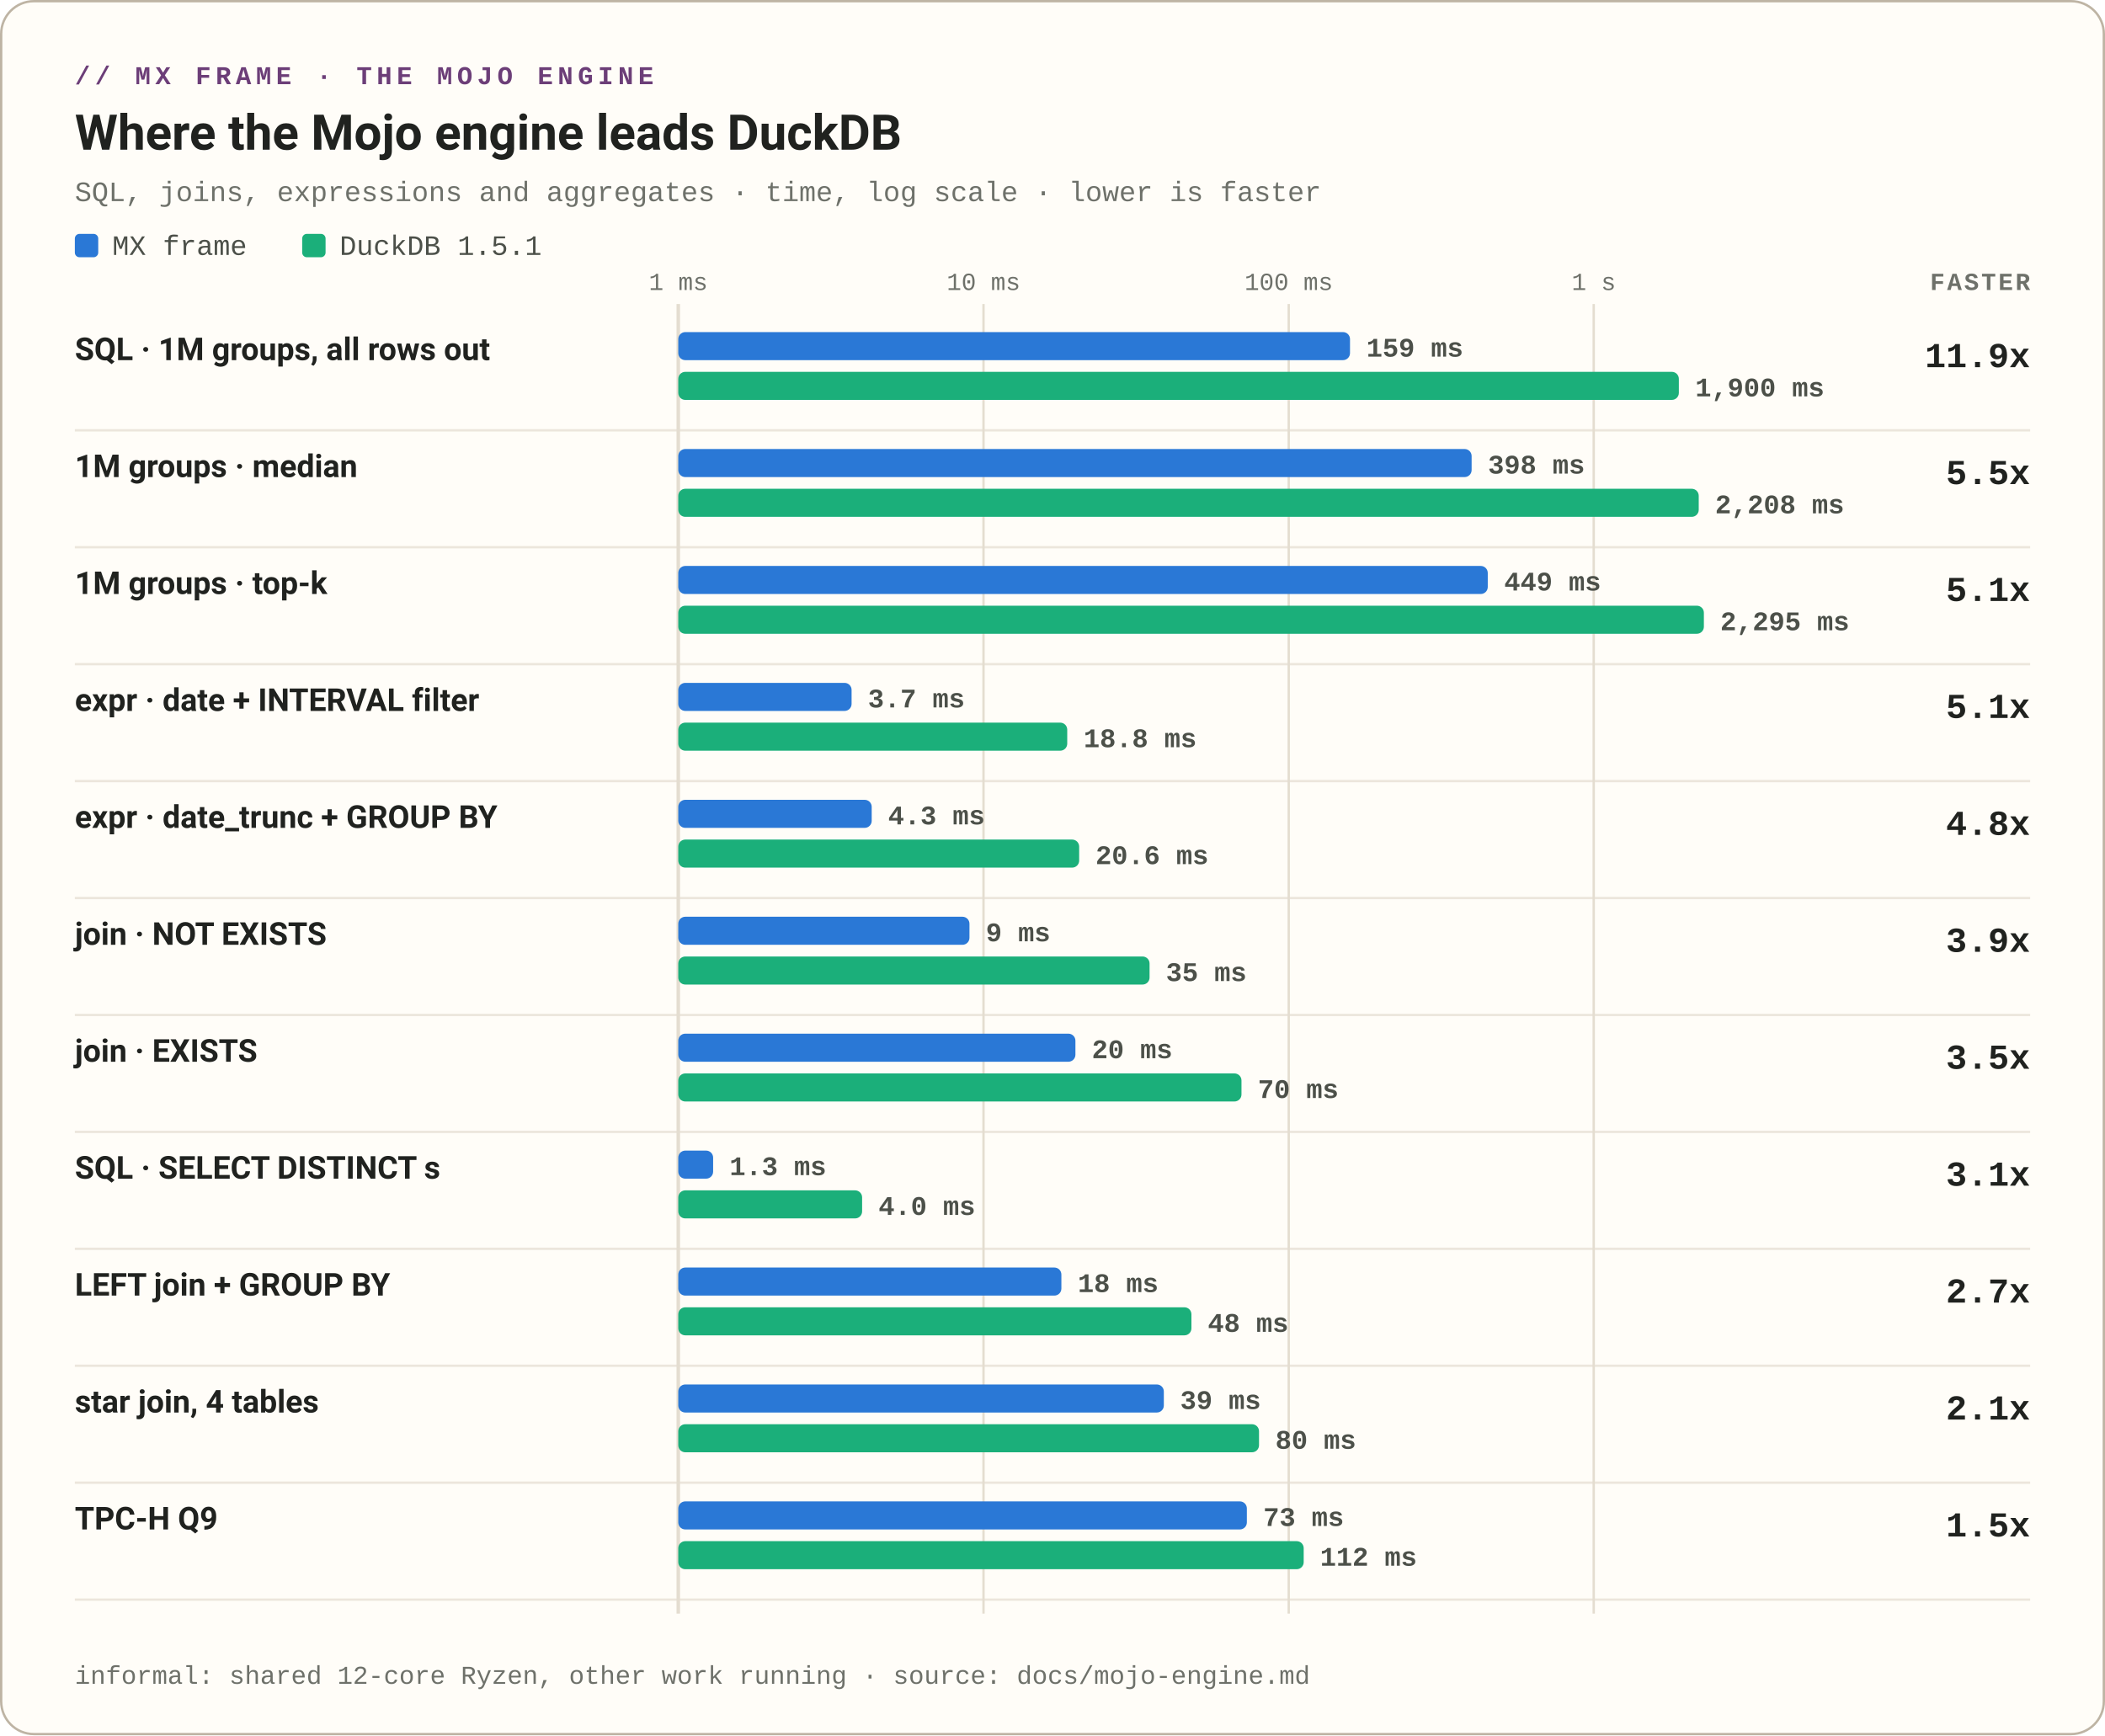
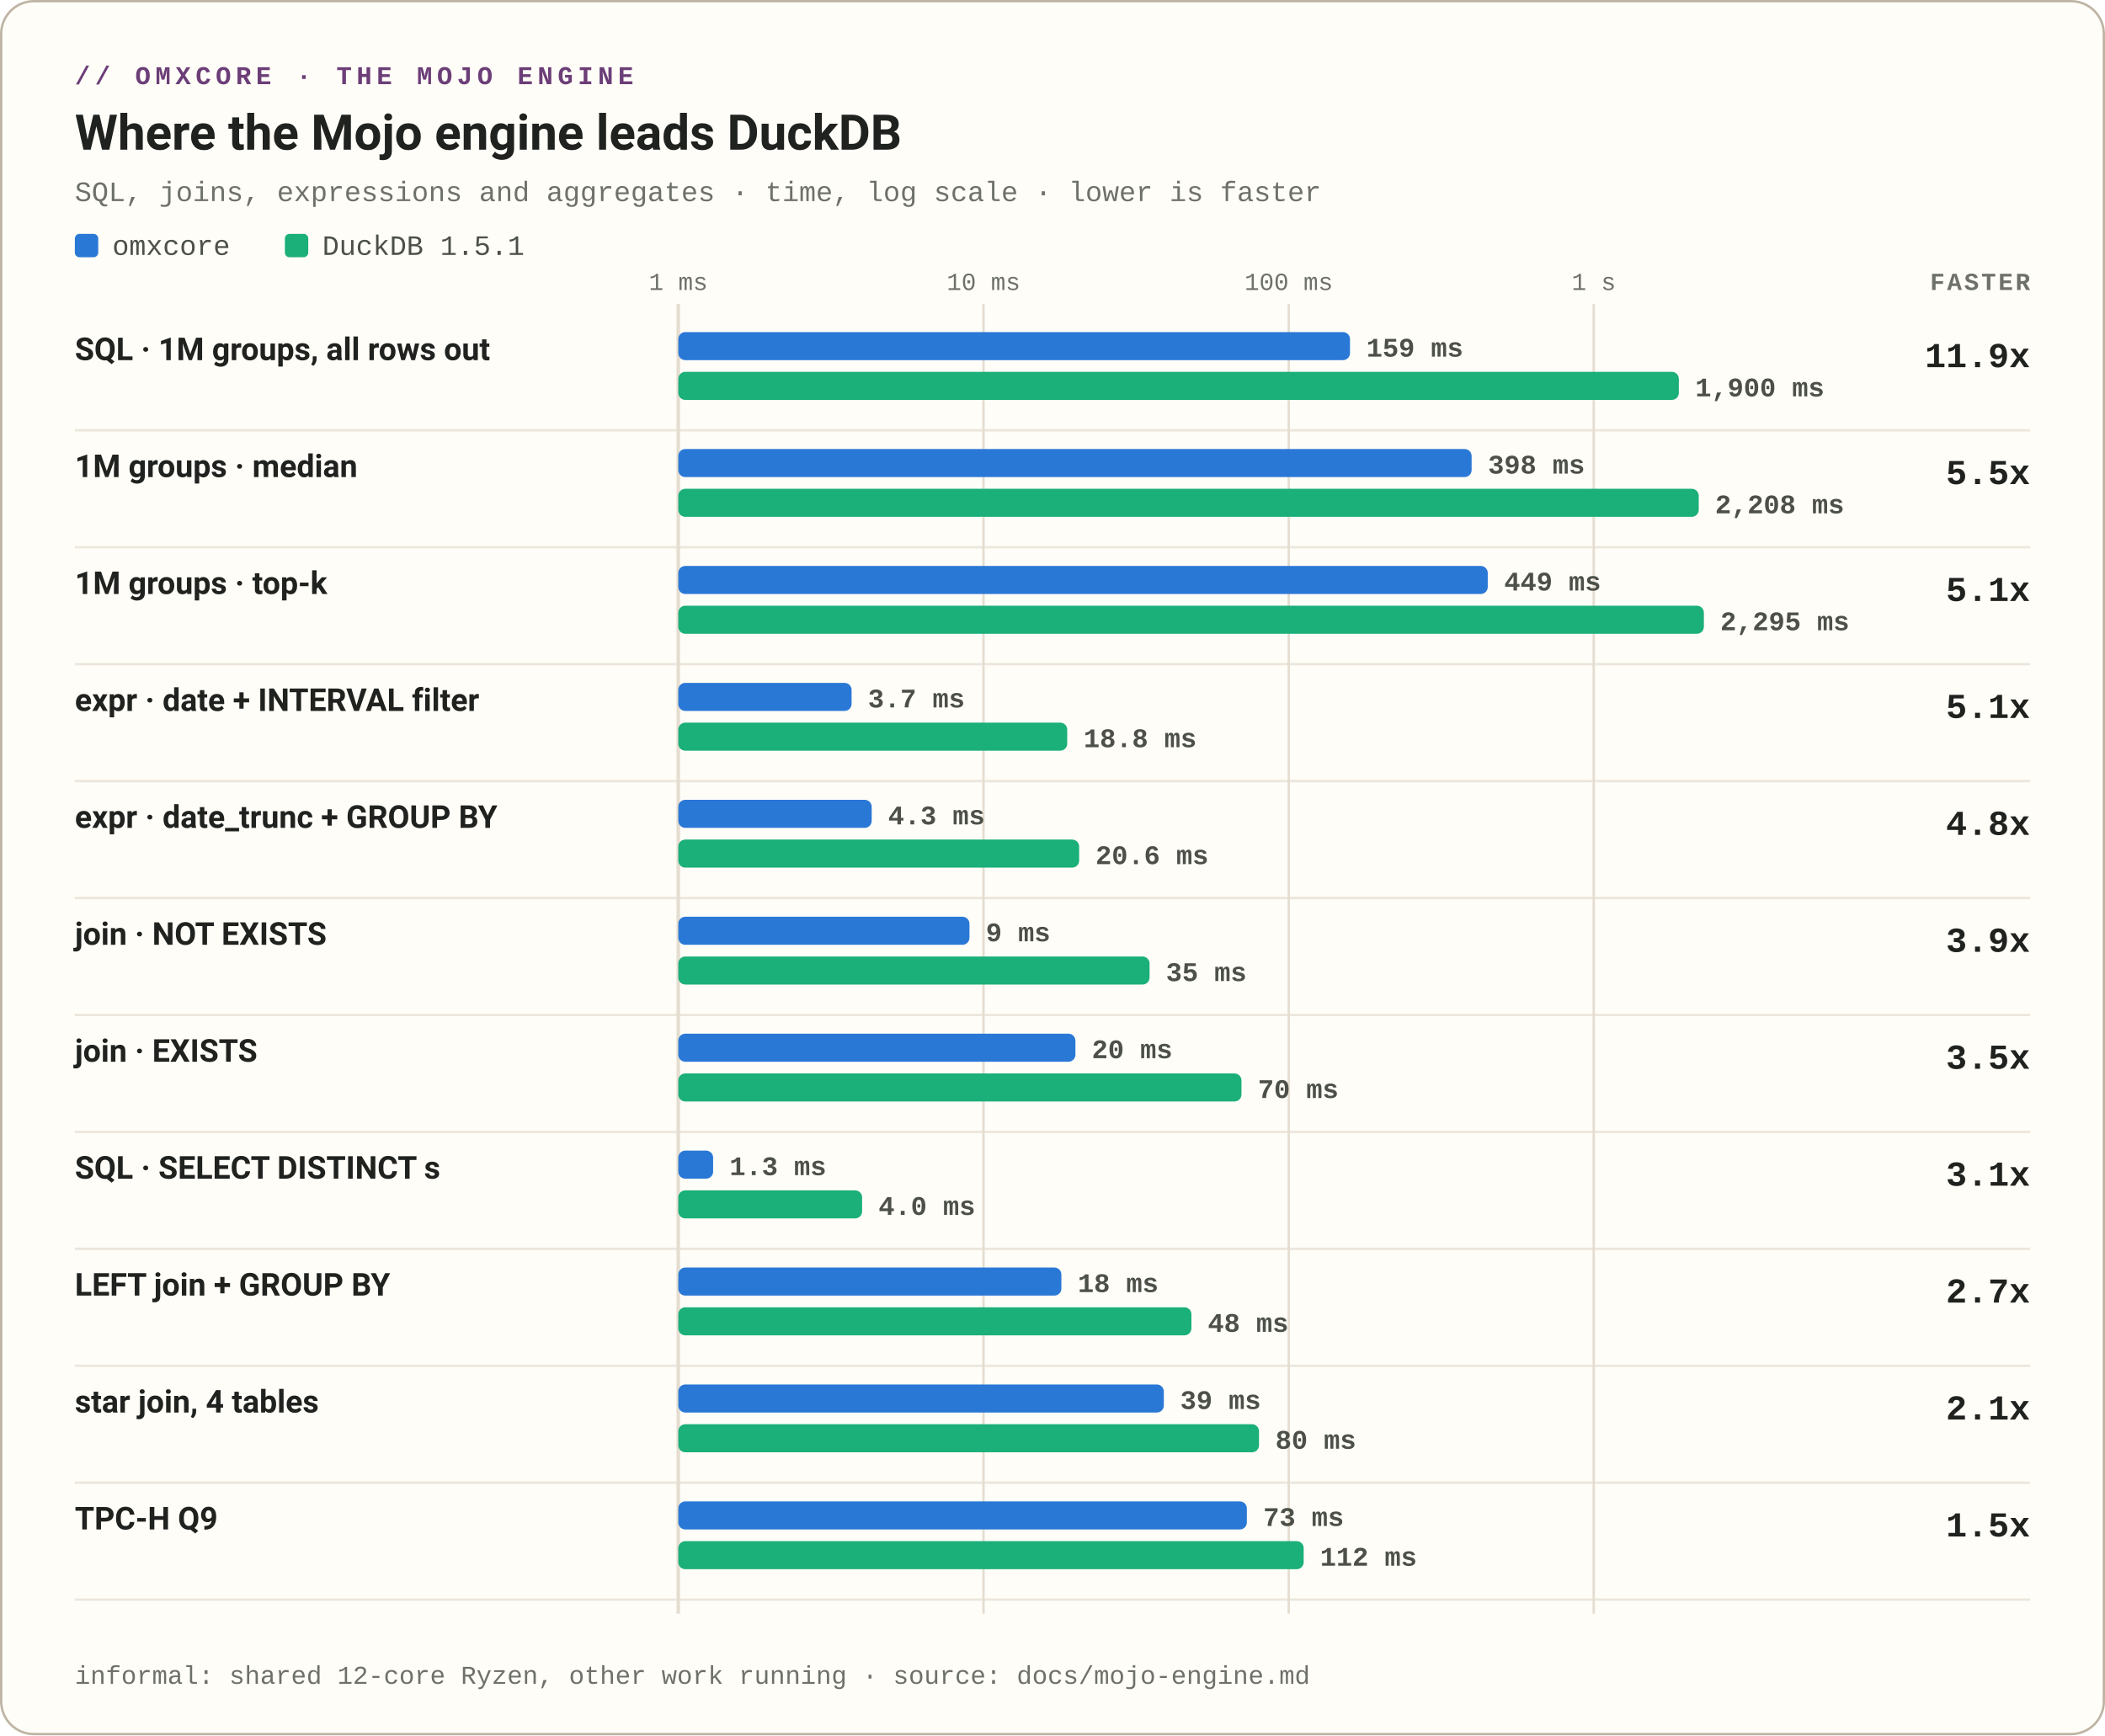
<svg xmlns="http://www.w3.org/2000/svg" width="900" height="742" viewBox="0 0 900 742" role="img" aria-labelledby="t d">
  <rect x=".5" y=".5" width="899" height="741" rx="14" fill="#FFFDF8" stroke="#BEB4A4" />
-   <text x="32.0" y="36.0" font-family="ui-monospace, SFMono-Regular, Menlo, Consolas, 'Liberation Mono', monospace" font-size="11" font-weight="700" fill="#6C3E78" text-anchor="start" letter-spacing="2">// MX FRAME · THE MOJO ENGINE</text>
+   <text x="32.0" y="36.0" font-family="ui-monospace, SFMono-Regular, Menlo, Consolas, 'Liberation Mono', monospace" font-size="11" font-weight="700" fill="#6C3E78" text-anchor="start" letter-spacing="2">// OMXCORE · THE MOJO ENGINE</text>
  <text x="32.0" y="64.0" font-family="system-ui, -apple-system, 'Segoe UI', Roboto, Helvetica, Arial, sans-serif" font-size="21" font-weight="700" fill="#20221F" text-anchor="start">Where the Mojo engine leads DuckDB</text>
  <text x="32.0" y="86.0" font-family="ui-monospace, SFMono-Regular, Menlo, Consolas, 'Liberation Mono', monospace" font-size="12" font-weight="400" fill="#6E716A" text-anchor="start">SQL, joins, expressions and aggregates · time, log scale · lower is faster</text>
  <rect x="32" y="100" width="10" height="10" rx="2" fill="#2a78d6" />
-   <text x="48.0" y="109.0" font-family="ui-monospace, SFMono-Regular, Menlo, Consolas, 'Liberation Mono', monospace" font-size="12" font-weight="400" fill="#4C5049" text-anchor="start">MX frame</text>
-   <rect x="129.2" y="100" width="10" height="10" rx="2" fill="#1baf7a" />
-   <text x="145.2" y="109.0" font-family="ui-monospace, SFMono-Regular, Menlo, Consolas, 'Liberation Mono', monospace" font-size="12" font-weight="400" fill="#4C5049" text-anchor="start">DuckDB 1.5.1</text>
+   <text x="48.0" y="109.0" font-family="ui-monospace, SFMono-Regular, Menlo, Consolas, 'Liberation Mono', monospace" font-size="12" font-weight="400" fill="#4C5049" text-anchor="start">omxcore</text>
+   <rect x="121.8" y="100" width="10" height="10" rx="2" fill="#1baf7a" />
+   <text x="137.8" y="109.0" font-family="ui-monospace, SFMono-Regular, Menlo, Consolas, 'Liberation Mono', monospace" font-size="12" font-weight="400" fill="#4C5049" text-anchor="start">DuckDB 1.5.1</text>
  <path d="M290.0 130V690" stroke="#E4DDD0" stroke-width="1.5" />
  <text x="290.0" y="124.0" font-family="ui-monospace, SFMono-Regular, Menlo, Consolas, 'Liberation Mono', monospace" font-size="10.5" font-weight="400" fill="#6E716A" text-anchor="middle">1 ms</text>
  <path d="M420.5 130V690" stroke="#E4DDD0" stroke-width="1" />
  <text x="420.5" y="124.0" font-family="ui-monospace, SFMono-Regular, Menlo, Consolas, 'Liberation Mono', monospace" font-size="10.5" font-weight="400" fill="#6E716A" text-anchor="middle">10 ms</text>
  <path d="M551.0 130V690" stroke="#E4DDD0" stroke-width="1" />
  <text x="551.0" y="124.0" font-family="ui-monospace, SFMono-Regular, Menlo, Consolas, 'Liberation Mono', monospace" font-size="10.5" font-weight="400" fill="#6E716A" text-anchor="middle">100 ms</text>
  <path d="M681.4 130V690" stroke="#E4DDD0" stroke-width="1" />
  <text x="681.4" y="124.0" font-family="ui-monospace, SFMono-Regular, Menlo, Consolas, 'Liberation Mono', monospace" font-size="10.5" font-weight="400" fill="#6E716A" text-anchor="middle">1 s</text>
  <text x="868.0" y="124.0" font-family="ui-monospace, SFMono-Regular, Menlo, Consolas, 'Liberation Mono', monospace" font-size="10.5" font-weight="700" fill="#6E716A" text-anchor="end" letter-spacing="1">FASTER</text>
  <text x="32.0" y="154.0" font-family="system-ui, -apple-system, 'Segoe UI', Roboto, Helvetica, Arial, sans-serif" font-size="13.5" font-weight="600" fill="#20221F" text-anchor="start">SQL · 1M groups, all rows out</text>
  <rect x="290" y="142" width="287.2" height="12" rx="3" fill="#2a78d6" />
  <text x="584.2" y="152.5" font-family="ui-monospace, SFMono-Regular, Menlo, Consolas, 'Liberation Mono', monospace" font-size="11.5" font-weight="600" fill="#4C5049" text-anchor="start">159 ms</text>
  <rect x="290" y="159" width="427.8" height="12" rx="3" fill="#1baf7a" />
  <text x="724.8" y="169.5" font-family="ui-monospace, SFMono-Regular, Menlo, Consolas, 'Liberation Mono', monospace" font-size="11.5" font-weight="600" fill="#4C5049" text-anchor="start">1,900 ms</text>
  <text x="868.0" y="157.0" font-family="ui-monospace, SFMono-Regular, Menlo, Consolas, 'Liberation Mono', monospace" font-size="15" font-weight="700" fill="#20221F" text-anchor="end">11.9x</text>
  <path d="M32 184H868" stroke="#E4DDD0" stroke-opacity=".7" />
  <text x="32.0" y="204.0" font-family="system-ui, -apple-system, 'Segoe UI', Roboto, Helvetica, Arial, sans-serif" font-size="13.5" font-weight="600" fill="#20221F" text-anchor="start">1M groups · median</text>
  <rect x="290" y="192" width="339.2" height="12" rx="3" fill="#2a78d6" />
  <text x="636.2" y="202.5" font-family="ui-monospace, SFMono-Regular, Menlo, Consolas, 'Liberation Mono', monospace" font-size="11.5" font-weight="600" fill="#4C5049" text-anchor="start">398 ms</text>
  <rect x="290" y="209" width="436.3" height="12" rx="3" fill="#1baf7a" />
  <text x="733.3" y="219.5" font-family="ui-monospace, SFMono-Regular, Menlo, Consolas, 'Liberation Mono', monospace" font-size="11.5" font-weight="600" fill="#4C5049" text-anchor="start">2,208 ms</text>
  <text x="868.0" y="207.0" font-family="ui-monospace, SFMono-Regular, Menlo, Consolas, 'Liberation Mono', monospace" font-size="15" font-weight="700" fill="#20221F" text-anchor="end">5.5x</text>
  <path d="M32 234H868" stroke="#E4DDD0" stroke-opacity=".7" />
  <text x="32.0" y="254.0" font-family="system-ui, -apple-system, 'Segoe UI', Roboto, Helvetica, Arial, sans-serif" font-size="13.5" font-weight="600" fill="#20221F" text-anchor="start">1M groups · top-k</text>
  <rect x="290" y="242" width="346.1" height="12" rx="3" fill="#2a78d6" />
  <text x="643.1" y="252.5" font-family="ui-monospace, SFMono-Regular, Menlo, Consolas, 'Liberation Mono', monospace" font-size="11.5" font-weight="600" fill="#4C5049" text-anchor="start">449 ms</text>
  <rect x="290" y="259" width="438.5" height="12" rx="3" fill="#1baf7a" />
  <text x="735.5" y="269.5" font-family="ui-monospace, SFMono-Regular, Menlo, Consolas, 'Liberation Mono', monospace" font-size="11.5" font-weight="600" fill="#4C5049" text-anchor="start">2,295 ms</text>
  <text x="868.0" y="257.0" font-family="ui-monospace, SFMono-Regular, Menlo, Consolas, 'Liberation Mono', monospace" font-size="15" font-weight="700" fill="#20221F" text-anchor="end">5.1x</text>
  <path d="M32 284H868" stroke="#E4DDD0" stroke-opacity=".7" />
  <text x="32.0" y="304.0" font-family="system-ui, -apple-system, 'Segoe UI', Roboto, Helvetica, Arial, sans-serif" font-size="13.5" font-weight="600" fill="#20221F" text-anchor="start">expr · date + INTERVAL filter</text>
  <rect x="290" y="292" width="74.1" height="12" rx="3" fill="#2a78d6" />
  <text x="371.1" y="302.5" font-family="ui-monospace, SFMono-Regular, Menlo, Consolas, 'Liberation Mono', monospace" font-size="11.5" font-weight="600" fill="#4C5049" text-anchor="start">3.7 ms</text>
  <rect x="290" y="309" width="166.3" height="12" rx="3" fill="#1baf7a" />
  <text x="463.3" y="319.5" font-family="ui-monospace, SFMono-Regular, Menlo, Consolas, 'Liberation Mono', monospace" font-size="11.5" font-weight="600" fill="#4C5049" text-anchor="start">18.8 ms</text>
  <text x="868.0" y="307.0" font-family="ui-monospace, SFMono-Regular, Menlo, Consolas, 'Liberation Mono', monospace" font-size="15" font-weight="700" fill="#20221F" text-anchor="end">5.1x</text>
  <path d="M32 334H868" stroke="#E4DDD0" stroke-opacity=".7" />
  <text x="32.0" y="354.0" font-family="system-ui, -apple-system, 'Segoe UI', Roboto, Helvetica, Arial, sans-serif" font-size="13.5" font-weight="600" fill="#20221F" text-anchor="start">expr · date_trunc + GROUP BY</text>
  <rect x="290" y="342" width="82.7" height="12" rx="3" fill="#2a78d6" />
  <text x="379.7" y="352.5" font-family="ui-monospace, SFMono-Regular, Menlo, Consolas, 'Liberation Mono', monospace" font-size="11.5" font-weight="600" fill="#4C5049" text-anchor="start">4.3 ms</text>
  <rect x="290" y="359" width="171.4" height="12" rx="3" fill="#1baf7a" />
  <text x="468.4" y="369.5" font-family="ui-monospace, SFMono-Regular, Menlo, Consolas, 'Liberation Mono', monospace" font-size="11.5" font-weight="600" fill="#4C5049" text-anchor="start">20.6 ms</text>
  <text x="868.0" y="357.0" font-family="ui-monospace, SFMono-Regular, Menlo, Consolas, 'Liberation Mono', monospace" font-size="15" font-weight="700" fill="#20221F" text-anchor="end">4.8x</text>
  <path d="M32 384H868" stroke="#E4DDD0" stroke-opacity=".7" />
  <text x="32.0" y="404.0" font-family="system-ui, -apple-system, 'Segoe UI', Roboto, Helvetica, Arial, sans-serif" font-size="13.5" font-weight="600" fill="#20221F" text-anchor="start">join · NOT EXISTS</text>
  <rect x="290" y="392" width="124.5" height="12" rx="3" fill="#2a78d6" />
  <text x="421.5" y="402.5" font-family="ui-monospace, SFMono-Regular, Menlo, Consolas, 'Liberation Mono', monospace" font-size="11.5" font-weight="600" fill="#4C5049" text-anchor="start">9 ms</text>
  <rect x="290" y="409" width="201.5" height="12" rx="3" fill="#1baf7a" />
  <text x="498.5" y="419.5" font-family="ui-monospace, SFMono-Regular, Menlo, Consolas, 'Liberation Mono', monospace" font-size="11.5" font-weight="600" fill="#4C5049" text-anchor="start">35 ms</text>
  <text x="868.0" y="407.0" font-family="ui-monospace, SFMono-Regular, Menlo, Consolas, 'Liberation Mono', monospace" font-size="15" font-weight="700" fill="#20221F" text-anchor="end">3.9x</text>
  <path d="M32 434H868" stroke="#E4DDD0" stroke-opacity=".7" />
  <text x="32.0" y="454.0" font-family="system-ui, -apple-system, 'Segoe UI', Roboto, Helvetica, Arial, sans-serif" font-size="13.5" font-weight="600" fill="#20221F" text-anchor="start">join · EXISTS</text>
  <rect x="290" y="442" width="169.8" height="12" rx="3" fill="#2a78d6" />
  <text x="466.8" y="452.5" font-family="ui-monospace, SFMono-Regular, Menlo, Consolas, 'Liberation Mono', monospace" font-size="11.5" font-weight="600" fill="#4C5049" text-anchor="start">20 ms</text>
  <rect x="290" y="459" width="240.8" height="12" rx="3" fill="#1baf7a" />
  <text x="537.8" y="469.5" font-family="ui-monospace, SFMono-Regular, Menlo, Consolas, 'Liberation Mono', monospace" font-size="11.5" font-weight="600" fill="#4C5049" text-anchor="start">70 ms</text>
  <text x="868.0" y="457.0" font-family="ui-monospace, SFMono-Regular, Menlo, Consolas, 'Liberation Mono', monospace" font-size="15" font-weight="700" fill="#20221F" text-anchor="end">3.5x</text>
  <path d="M32 484H868" stroke="#E4DDD0" stroke-opacity=".7" />
  <text x="32.0" y="504.0" font-family="system-ui, -apple-system, 'Segoe UI', Roboto, Helvetica, Arial, sans-serif" font-size="13.5" font-weight="600" fill="#20221F" text-anchor="start">SQL · SELECT DISTINCT s</text>
  <rect x="290" y="492" width="14.9" height="12" rx="3" fill="#2a78d6" />
  <text x="311.9" y="502.5" font-family="ui-monospace, SFMono-Regular, Menlo, Consolas, 'Liberation Mono', monospace" font-size="11.5" font-weight="600" fill="#4C5049" text-anchor="start">1.3 ms</text>
  <rect x="290" y="509" width="78.6" height="12" rx="3" fill="#1baf7a" />
  <text x="375.6" y="519.5" font-family="ui-monospace, SFMono-Regular, Menlo, Consolas, 'Liberation Mono', monospace" font-size="11.5" font-weight="600" fill="#4C5049" text-anchor="start">4.0 ms</text>
  <text x="868.0" y="507.0" font-family="ui-monospace, SFMono-Regular, Menlo, Consolas, 'Liberation Mono', monospace" font-size="15" font-weight="700" fill="#20221F" text-anchor="end">3.1x</text>
  <path d="M32 534H868" stroke="#E4DDD0" stroke-opacity=".7" />
  <text x="32.0" y="554.0" font-family="system-ui, -apple-system, 'Segoe UI', Roboto, Helvetica, Arial, sans-serif" font-size="13.5" font-weight="600" fill="#20221F" text-anchor="start">LEFT join + GROUP BY</text>
  <rect x="290" y="542" width="163.8" height="12" rx="3" fill="#2a78d6" />
  <text x="460.8" y="552.5" font-family="ui-monospace, SFMono-Regular, Menlo, Consolas, 'Liberation Mono', monospace" font-size="11.5" font-weight="600" fill="#4C5049" text-anchor="start">18 ms</text>
  <rect x="290" y="559" width="219.4" height="12" rx="3" fill="#1baf7a" />
  <text x="516.4" y="569.5" font-family="ui-monospace, SFMono-Regular, Menlo, Consolas, 'Liberation Mono', monospace" font-size="11.5" font-weight="600" fill="#4C5049" text-anchor="start">48 ms</text>
  <text x="868.0" y="557.0" font-family="ui-monospace, SFMono-Regular, Menlo, Consolas, 'Liberation Mono', monospace" font-size="15" font-weight="700" fill="#20221F" text-anchor="end">2.7x</text>
  <path d="M32 584H868" stroke="#E4DDD0" stroke-opacity=".7" />
  <text x="32.0" y="604.0" font-family="system-ui, -apple-system, 'Segoe UI', Roboto, Helvetica, Arial, sans-serif" font-size="13.5" font-weight="600" fill="#20221F" text-anchor="start">star join, 4 tables</text>
  <rect x="290" y="592" width="207.6" height="12" rx="3" fill="#2a78d6" />
  <text x="504.6" y="602.5" font-family="ui-monospace, SFMono-Regular, Menlo, Consolas, 'Liberation Mono', monospace" font-size="11.5" font-weight="600" fill="#4C5049" text-anchor="start">39 ms</text>
  <rect x="290" y="609" width="248.3" height="12" rx="3" fill="#1baf7a" />
  <text x="545.3" y="619.5" font-family="ui-monospace, SFMono-Regular, Menlo, Consolas, 'Liberation Mono', monospace" font-size="11.5" font-weight="600" fill="#4C5049" text-anchor="start">80 ms</text>
  <text x="868.0" y="607.0" font-family="ui-monospace, SFMono-Regular, Menlo, Consolas, 'Liberation Mono', monospace" font-size="15" font-weight="700" fill="#20221F" text-anchor="end">2.1x</text>
  <path d="M32 634H868" stroke="#E4DDD0" stroke-opacity=".7" />
  <text x="32.0" y="654.0" font-family="system-ui, -apple-system, 'Segoe UI', Roboto, Helvetica, Arial, sans-serif" font-size="13.5" font-weight="600" fill="#20221F" text-anchor="start">TPC-H Q9</text>
  <rect x="290" y="642" width="243.1" height="12" rx="3" fill="#2a78d6" />
  <text x="540.1" y="652.5" font-family="ui-monospace, SFMono-Regular, Menlo, Consolas, 'Liberation Mono', monospace" font-size="11.5" font-weight="600" fill="#4C5049" text-anchor="start">73 ms</text>
  <rect x="290" y="659" width="267.4" height="12" rx="3" fill="#1baf7a" />
  <text x="564.4" y="669.5" font-family="ui-monospace, SFMono-Regular, Menlo, Consolas, 'Liberation Mono', monospace" font-size="11.5" font-weight="600" fill="#4C5049" text-anchor="start">112 ms</text>
  <text x="868.0" y="657.0" font-family="ui-monospace, SFMono-Regular, Menlo, Consolas, 'Liberation Mono', monospace" font-size="15" font-weight="700" fill="#20221F" text-anchor="end">1.5x</text>
  <path d="M32 684H868" stroke="#E4DDD0" stroke-opacity=".7" />
  <text x="32.0" y="720.0" font-family="ui-monospace, SFMono-Regular, Menlo, Consolas, 'Liberation Mono', monospace" font-size="11" font-weight="400" fill="#6E716A" text-anchor="start">informal: shared 12-core Ryzen, other work running · source: docs/mojo-engine.md</text>
</svg>
